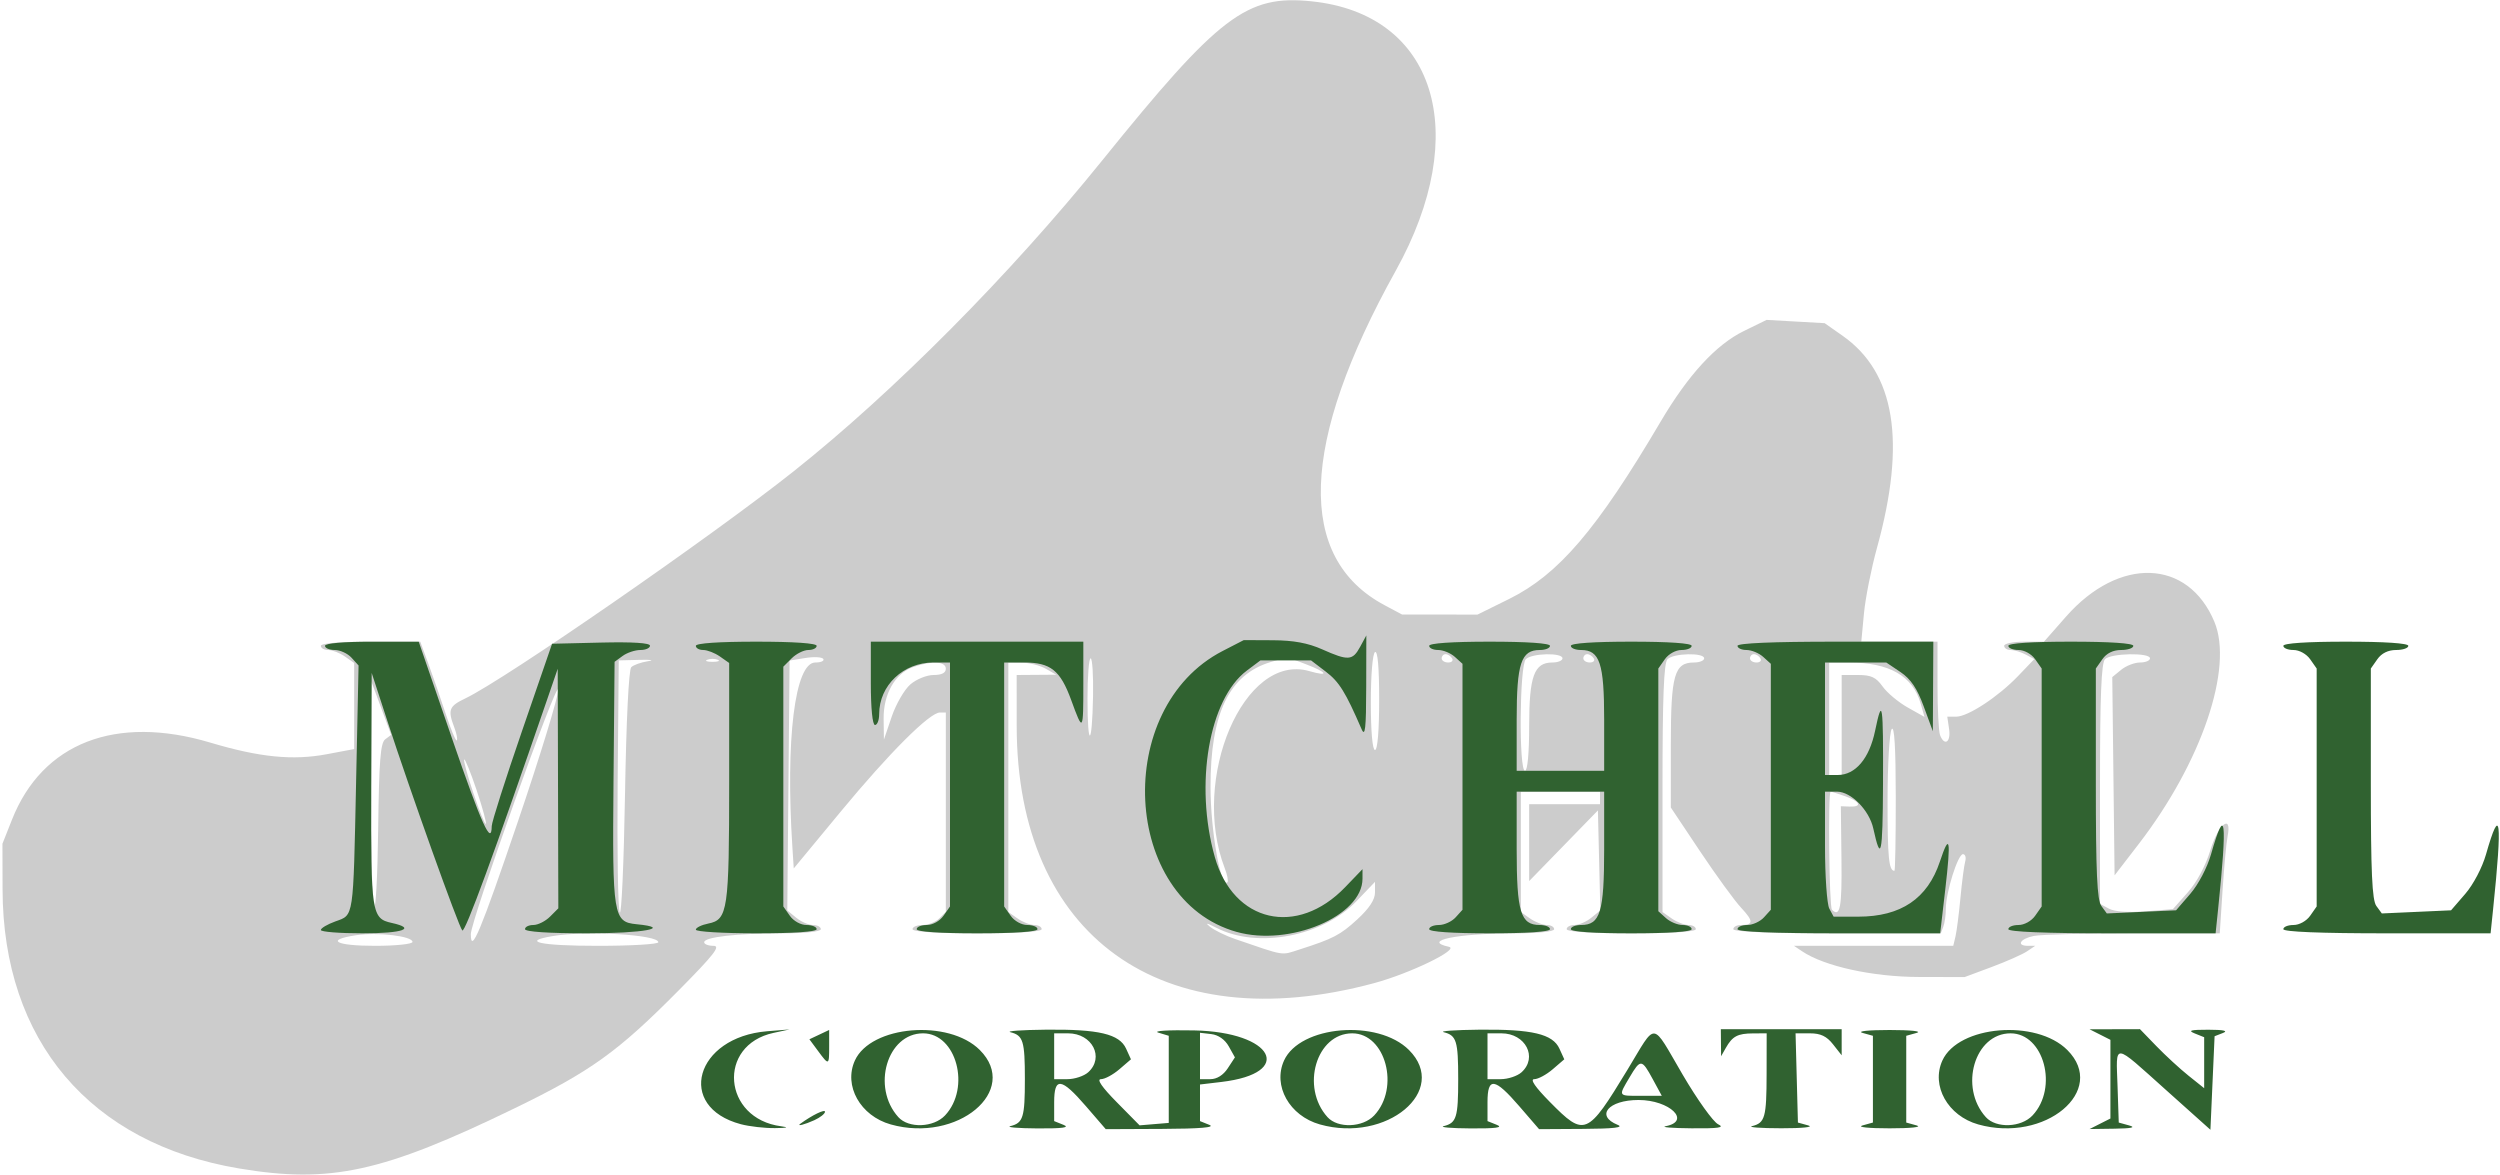
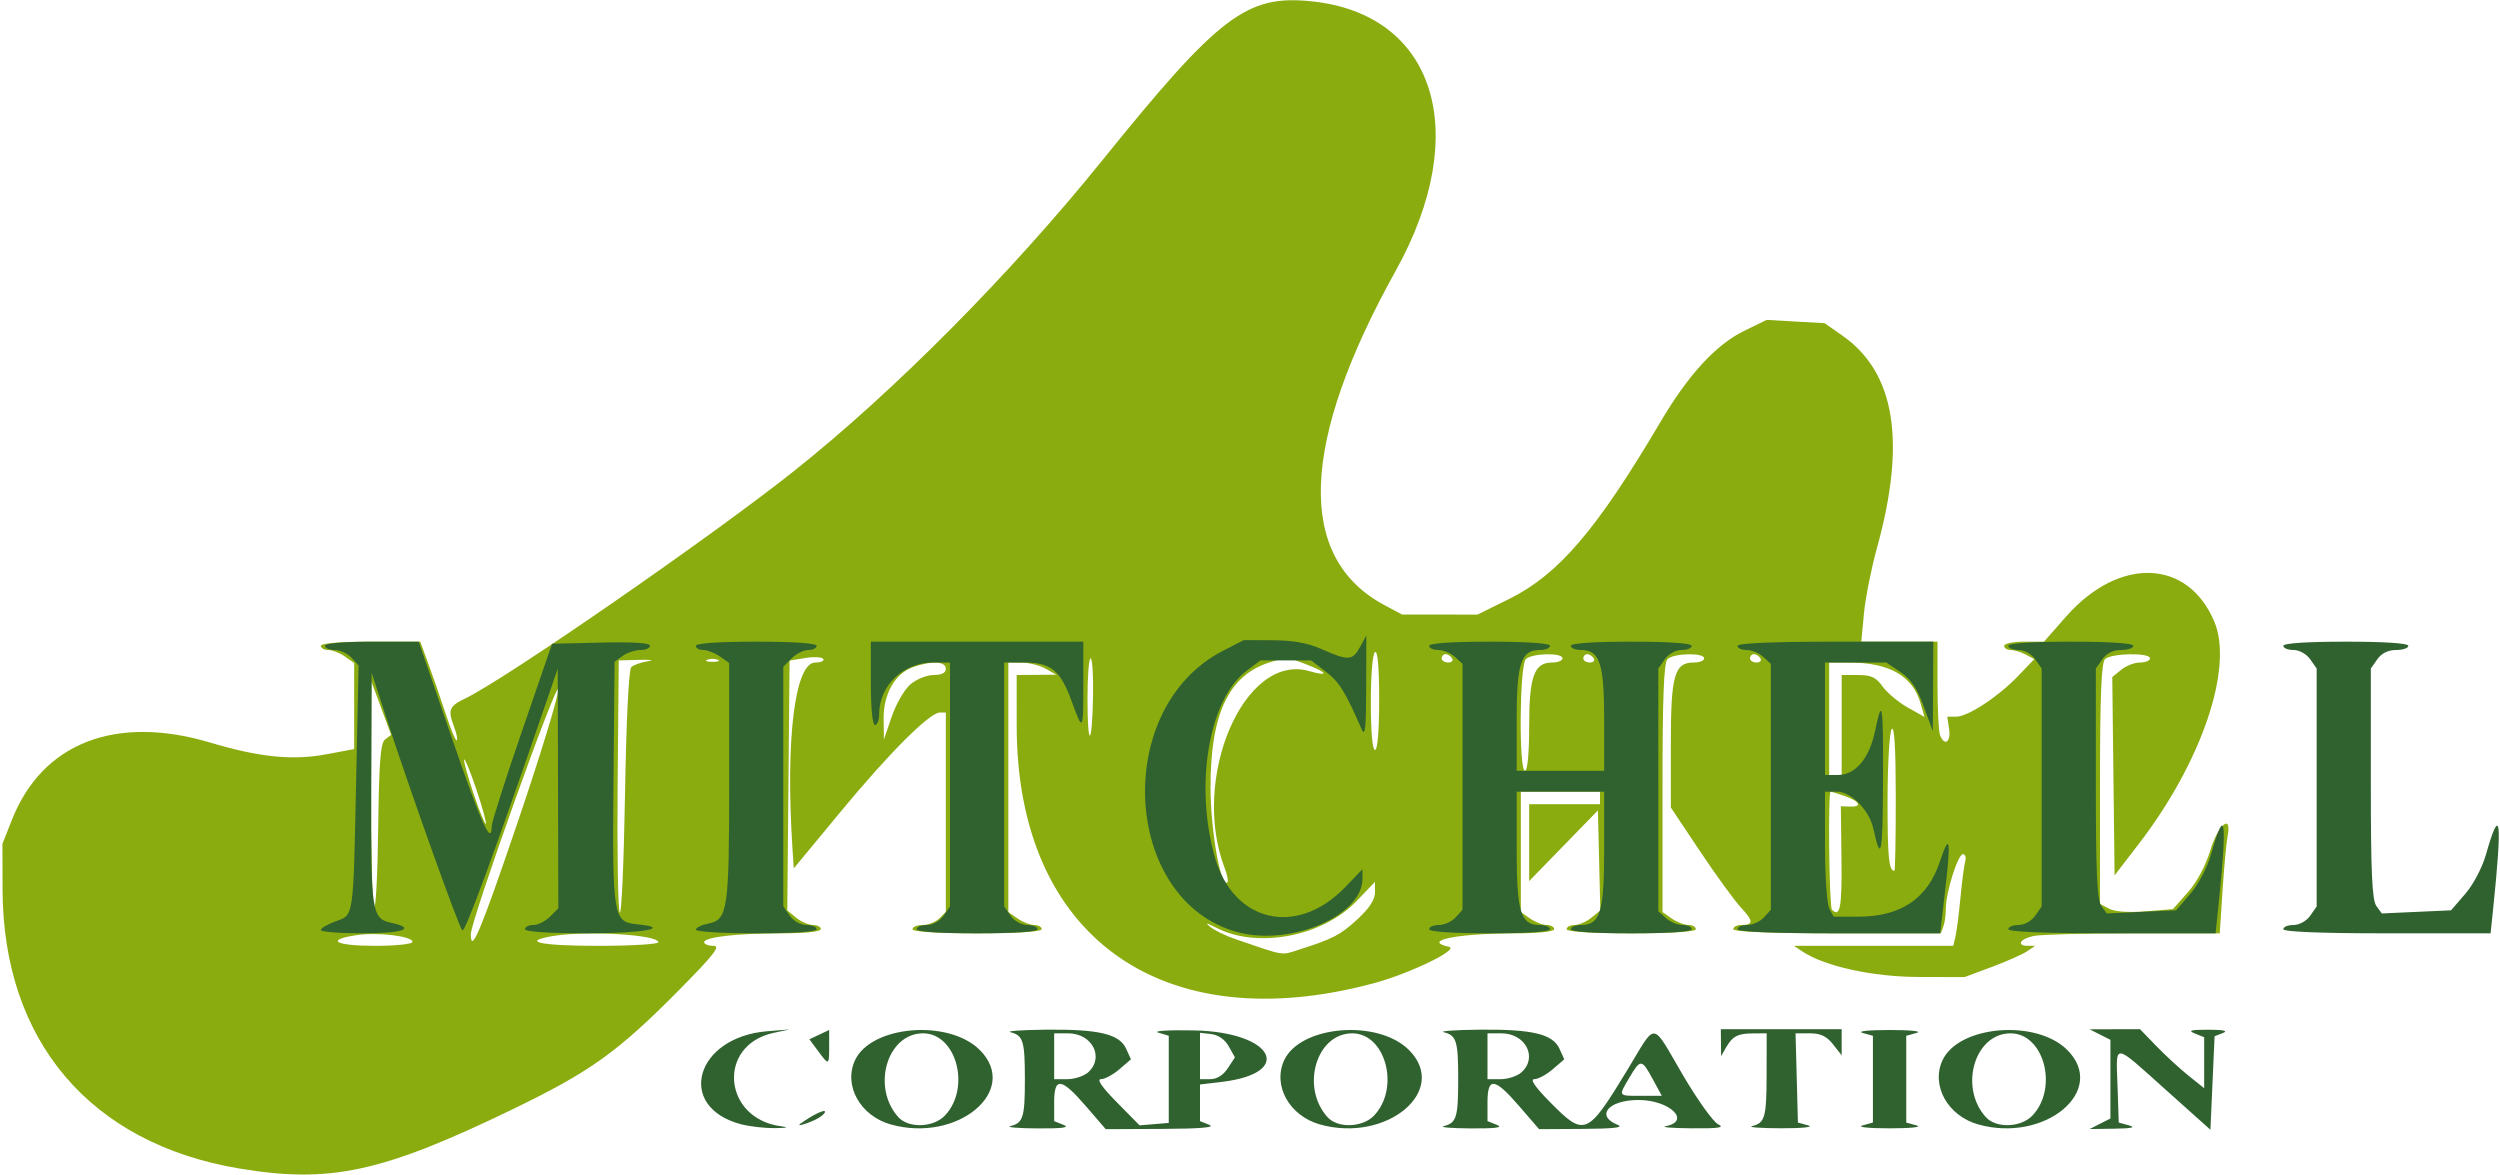
<svg xmlns="http://www.w3.org/2000/svg" version="1.1" id="svg1" width="600" height="282" viewBox="0 0 600 282">
  <defs id="defs1" />
  <g id="g1">
    <g id="g2">
-       <path style="fill:#cccccc" d="M 57.366,280.43 C 21.61,274.423 0.712,249.777 0.615,213.5 l -0.029,-11 2.296,-5.797 C 10.181,178.279 27.784,171.451 50.5,178.233 c 11.81,3.526 19.781,4.318 27.947,2.777 L 85,179.774 V 169.443 159.113 L 82.777,157.557 C 81.555,156.701 79.755,156 78.777,156 77.8,156 77,155.55 77,155 c 0,-0.611 4.643,-1 11.928,-1 H 100.856 l 1.935,5.25 c 1.064,2.888 2.943,8.316 4.175,12.064 1.232,3.748 2.431,6.623 2.664,6.389 0.234,-0.234 -0.037,-1.642 -0.603,-3.129 -1.609,-4.231 -1.283,-5.082 2.669,-6.966 9.468,-4.515 59.03,-38.799 78.803,-54.512 24.013,-19.082 51.907,-47.183 74,-74.551 28.143,-34.861 34.689,-39.837 50.292,-38.227 29.728,3.068 38.612,31.544 20.177,64.675 -23.027,41.384 -23.941,68.921 -2.662,80.259 l 4.194,2.234 9.052,0.007 9.052,0.007 7.568,-3.74 c 11.888,-5.875 21.086,-16.636 36.37,-42.553 6.622,-11.229 13.284,-18.485 19.976,-21.759 l 5.466,-2.674 6.965,0.394 6.965,0.394 4.293,3.009 c 12.638,8.857 15.324,25.411 8.264,50.931 -1.369,4.95 -2.775,12.037 -3.124,15.75 l -0.634,6.75 H 455.856 465 v 10.418 c 0,5.73 0.273,11.13 0.607,12 1.053,2.745 2.639,1.713 2.18,-1.418 l -0.44,-3 h 2.131 c 2.827,0 10.089,-4.771 14.883,-9.779 l 3.861,-4.032 -2.045,-1.094 C 485.052,156.493 483.427,156 482.566,156 481.705,156 481,155.55 481,155 c 0,-0.55 2.15,-1 4.778,-1 h 4.778 l 5.297,-6.018 c 12.733,-14.465 29.277,-13.885 35.6,1.249 4.628,11.075 -3.082,33.735 -18.13,53.288 l -5.822,7.565 -0.278,-23.792 -0.278,-23.792 2.138,-1.75 c 1.176,-0.963 3.214,-1.75 4.528,-1.75 1.314,0 2.389,-0.45 2.389,-1 0,-1.419 -9.355,-1.245 -10.8,0.2 -0.878,0.878 -1.2,8.926 -1.2,29.965 v 28.765 l 2.165,1.159 c 1.344,0.719 4.664,0.958 8.75,0.631 l 6.585,-0.528 3.569,-4.02 c 2.177,-2.452 4.286,-6.39 5.408,-10.096 1.897,-6.265 5.249,-8.958 4.14,-3.326 -0.298,1.512 -0.842,7.362 -1.208,13 L 532.742,224 h -20.746 c -11.41,0 -22.152,0.281 -23.871,0.625 -3.307,0.661 -4.319,2.375 -1.402,2.375 h 1.722 l -1.972,1.327 c -1.085,0.73 -4.898,2.417 -8.473,3.75 l -6.5,2.423 -11,-0.026 c -11.079,-0.026 -22.634,-2.566 -27.973,-6.15 L 430.555,227 h 19.114 19.114 l 0.533,-2.25 c 0.293,-1.238 0.828,-5.4 1.189,-9.25 0.361,-3.85 0.875,-7.787 1.143,-8.75 0.268,-0.963 0.024,-1.75 -0.542,-1.75 -1.223,0 -4.106,9.199 -4.106,13.1 0,1.505 -0.273,3.449 -0.607,4.319 L 465.786,224 H 440.893 C 424.964,224 416,223.64 416,223 c 0,-0.55 0.825,-1 1.833,-1 3.035,0 3.046,-0.918 0.048,-4.127 -1.57,-1.681 -6.011,-7.784 -9.868,-13.562 L 401,193.806 V 178.626 C 401,161.98 401.844,159 406.557,159 c 1.344,0 2.443,-0.45 2.443,-1 0,-1.414 -7.353,-1.247 -8.8,0.2 -0.88,0.88 -1.2,9.143 -1.2,30.943 v 29.743 l 2.223,1.557 c 1.222,0.856 3.022,1.557 4,1.557 0.978,0 1.777,0.45 1.777,1 0,0.624 -5.833,1 -15.5,1 -9.667,0 -15.5,-0.376 -15.5,-1 0,-0.55 0.85,-1 1.889,-1 1.039,0 2.856,-0.787 4.039,-1.75 l 2.149,-1.75 -0.289,-12 -0.289,-12 -8.25,8.479 -8.25,8.479 V 202.229 193 h 8.5 8.5 v -1.5 -1.5 h -9.5 -9.5 v 14.443 14.443 l 2.223,1.557 c 1.222,0.856 3.022,1.557 4,1.557 0.978,0 1.777,0.45 1.777,1 0,0.598 -3.924,1.004 -9.75,1.011 -13.637,0.015 -22.131,1.781 -15.5,3.223 2.642,0.574 -9.338,6.391 -17.951,8.716 C 278.81,249.714 244.036,224.705 244.007,174.25 L 244,162 l 4.75,-0.035 4.75,-0.035 L 251,160.5 c -1.375,-0.786 -3.962,-1.445 -5.75,-1.465 L 242,159 v 29.943 29.943 l 2.223,1.557 c 1.222,0.856 3.022,1.557 4,1.557 0.978,0 1.777,0.45 1.777,1 0,0.624 -5.833,1 -15.5,1 -9.667,0 -15.5,-0.376 -15.5,-1 0,-0.55 1.093,-1 2.429,-1 1.336,0 3.136,-0.707 4,-1.571 L 227,218.857 V 194.929 171 h -1.419 c -2.456,0 -12.138,9.674 -23.816,23.796 l -11.264,13.622 -0.32,-4.959 C 188.496,177.406 190.773,159 195.681,159 c 1.34,0 2.201,-0.382 1.912,-0.848 -0.288,-0.467 -2.227,-0.572 -4.309,-0.233 l -3.785,0.615 -0.275,29.983 -0.275,29.983 2.136,1.75 c 1.175,0.963 2.986,1.75 4.025,1.75 1.039,0 1.889,0.45 1.889,1 0,0.595 -3.787,1 -9.36,1 C 176.813,224 169,224.895 169,226.136 c 0,0.475 1.004,0.864 2.232,0.864 1.79,0 0.158,2.097 -8.25,10.595 -14.672,14.83 -21.175,19.508 -39.482,28.397 -31.67,15.379 -44.221,18.119 -66.134,14.437 z M 311.929,227.861 c 8.005,-2.554 9.753,-3.466 13.821,-7.207 2.868,-2.638 4.25,-4.738 4.25,-6.46 v -2.552 l -4.418,4.611 c -8.149,8.505 -23.75,11.501 -33.582,6.449 -2.395,-1.231 -2.896,-1.316 -1.587,-0.27 1.052,0.84 3.752,2.157 6,2.927 12.235,4.187 10.909,3.973 15.516,2.503 z M 99,226.061 C 99,224.67 90.663,223.674 85.5,224.448 77.962,225.578 80.468,227 90,227 c 4.95,0 9,-0.422 9,-0.939 z m 59,0.075 c 0,-1.813 -17.173,-2.829 -25.25,-1.494 -7.93,1.311 -3.154,2.358 10.75,2.358 7.975,0 14.5,-0.389 14.5,-0.864 z M 124.27,197.246 C 129.643,181.436 134.012,167.15 133.978,165.5 133.915,162.386 113,220.899 113,224.191 c 0,4.945 2.302,-0.557 11.27,-26.945 z M 151.5,160.125 c 0.55,-0.534 2.35,-1.178 4,-1.431 1.65,-0.253 0.75,-0.4 -2,-0.327 l -5,0.133 -0.265,29.488 c -0.146,16.219 0.079,30.169 0.5,31 0.421,0.831 0.99,-11.854 1.265,-28.19 0.3,-17.797 0.901,-30.091 1.5,-30.673 z m -59.048,17.308 1.429,-1.067 -2.388,-6.433 -2.388,-6.433 -0.052,26.168 c -0.029,14.393 0.285,26.993 0.698,28 0.412,1.007 0.868,-7.393 1.011,-18.668 0.209,-16.381 0.548,-20.714 1.69,-21.567 z m 349.5,28.817 -0.149,-12.75 2.098,0.079 c 3.113,0.118 2.543,-1.229 -1.051,-2.482 -1.732,-0.604 -3.307,-1.098 -3.5,-1.098 -0.66,0 -0.352,27.666 0.316,28.333 1.956,1.956 2.42,-0.501 2.285,-12.083 z m -148.007,2.139 c -8.302,-21.577 4.638,-51.81 20.258,-47.33 4.894,1.403 4.452,0.358 -0.675,-1.601 l -4.594,-1.754 -3.977,1.191 c -9.982,2.991 -14.471,12.355 -14.432,30.105 0.023,10.503 2.49,24.318 4.062,22.746 0.258,-0.258 -0.031,-1.769 -0.643,-3.357 z M 454.985,191.25 C 454.974,179.42 454.646,174 454,175 c -0.533,0.825 -0.976,8.512 -0.985,17.083 -0.013,13.694 0.301,16.917 1.651,16.917 0.183,0 0.326,-7.987 0.318,-17.75 z m -340.604,-1.631 c -1.43,-4.253 -2.772,-7.562 -2.981,-7.352 -0.21,0.21 0.789,3.861 2.219,8.114 1.43,4.253 2.772,7.562 2.981,7.352 0.21,-0.21 -0.789,-3.861 -2.219,-8.114 z M 442,174 v -12 h 3.932 c 3.15,0 4.322,0.548 5.895,2.757 1.08,1.516 3.783,3.78 6.007,5.03 l 4.044,2.273 -0.915,-3.19 c -1.908,-6.654 -7.49,-9.852 -17.213,-9.864 L 439,159 v 13.5 13.5 h 1.5 1.5 z m -75,0.223 C 367,162.271 368.194,159 372.557,159 c 1.344,0 2.443,-0.45 2.443,-1 0,-1.414 -7.353,-1.247 -8.8,0.2 -1.515,1.515 -1.704,26.8 -0.2,26.8 0.605,0 1,-4.259 1,-10.777 z m -36,-6.282 c 0,-7.785 -0.354,-11.84 -1,-11.441 -0.572,0.354 -1,5.51 -1,12.059 0,6.961 0.392,11.441 1,11.441 0.611,0 1,-4.686 1,-12.059 z M 218.496,164.25 c 1.438,-1.238 3.94,-2.25 5.56,-2.25 1.95,0 2.944,-0.506 2.944,-1.5 0,-1.788 -3.366,-1.965 -7.824,-0.412 -4.374,1.525 -7.193,6.495 -7.106,12.53 l 0.07,4.882 1.87,-5.5 c 1.029,-3.025 3.047,-6.513 4.486,-7.75 z m 43.835,2.835 c 0.093,-4.997 -0.169,-9.085 -0.582,-9.085 -0.412,1.8e-4 -0.75,4.35 -0.75,9.667 0,12.151 1.105,11.668 1.332,-0.582 z M 172.25,158.338 c -0.688,-0.277 -1.812,-0.277 -2.5,0 -0.688,0.277 -0.125,0.504 1.25,0.504 1.375,0 1.938,-0.227 1.25,-0.504 z M 348.5,158 c -0.34,-0.55 -1.041,-1 -1.559,-1 -0.518,0 -0.941,0.45 -0.941,1 0,0.55 0.702,1 1.559,1 0.857,0 1.281,-0.45 0.941,-1 z m 34,0 c -0.34,-0.55 -1.041,-1 -1.559,-1 -0.518,0 -0.941,0.45 -0.941,1 0,0.55 0.702,1 1.559,1 0.857,0 1.281,-0.45 0.941,-1 z m 40,0 c -0.34,-0.55 -1.041,-1 -1.559,-1 -0.518,0 -0.941,0.45 -0.941,1 0,0.55 0.702,1 1.559,1 0.857,0 1.281,-0.45 0.941,-1 z" id="path2" />
+       <path style="fill:#8bac0f;fill-opacity:1" d="M 57.366,280.43 C 21.61,274.423 0.712,249.777 0.615,213.5 l -0.029,-11 2.296,-5.797 C 10.181,178.279 27.784,171.451 50.5,178.233 c 11.81,3.526 19.781,4.318 27.947,2.777 L 85,179.774 V 169.443 159.113 L 82.777,157.557 C 81.555,156.701 79.755,156 78.777,156 77.8,156 77,155.55 77,155 c 0,-0.611 4.643,-1 11.928,-1 H 100.856 l 1.935,5.25 c 1.064,2.888 2.943,8.316 4.175,12.064 1.232,3.748 2.431,6.623 2.664,6.389 0.234,-0.234 -0.037,-1.642 -0.603,-3.129 -1.609,-4.231 -1.283,-5.082 2.669,-6.966 9.468,-4.515 59.03,-38.799 78.803,-54.512 24.013,-19.082 51.907,-47.183 74,-74.551 28.143,-34.861 34.689,-39.837 50.292,-38.227 29.728,3.068 38.612,31.544 20.177,64.675 -23.027,41.384 -23.941,68.921 -2.662,80.259 l 4.194,2.234 9.052,0.007 9.052,0.007 7.568,-3.74 c 11.888,-5.875 21.086,-16.636 36.37,-42.553 6.622,-11.229 13.284,-18.485 19.976,-21.759 l 5.466,-2.674 6.965,0.394 6.965,0.394 4.293,3.009 c 12.638,8.857 15.324,25.411 8.264,50.931 -1.369,4.95 -2.775,12.037 -3.124,15.75 l -0.634,6.75 H 455.856 465 v 10.418 c 0,5.73 0.273,11.13 0.607,12 1.053,2.745 2.639,1.713 2.18,-1.418 l -0.44,-3 h 2.131 c 2.827,0 10.089,-4.771 14.883,-9.779 l 3.861,-4.032 -2.045,-1.094 C 485.052,156.493 483.427,156 482.566,156 481.705,156 481,155.55 481,155 c 0,-0.55 2.15,-1 4.778,-1 h 4.778 l 5.297,-6.018 c 12.733,-14.465 29.277,-13.885 35.6,1.249 4.628,11.075 -3.082,33.735 -18.13,53.288 l -5.822,7.565 -0.278,-23.792 -0.278,-23.792 2.138,-1.75 c 1.176,-0.963 3.214,-1.75 4.528,-1.75 1.314,0 2.389,-0.45 2.389,-1 0,-1.419 -9.355,-1.245 -10.8,0.2 -0.878,0.878 -1.2,8.926 -1.2,29.965 v 28.765 l 2.165,1.159 c 1.344,0.719 4.664,0.958 8.75,0.631 l 6.585,-0.528 3.569,-4.02 c 2.177,-2.452 4.286,-6.39 5.408,-10.096 1.897,-6.265 5.249,-8.958 4.14,-3.326 -0.298,1.512 -0.842,7.362 -1.208,13 L 532.742,224 h -20.746 c -11.41,0 -22.152,0.281 -23.871,0.625 -3.307,0.661 -4.319,2.375 -1.402,2.375 h 1.722 l -1.972,1.327 c -1.085,0.73 -4.898,2.417 -8.473,3.75 l -6.5,2.423 -11,-0.026 c -11.079,-0.026 -22.634,-2.566 -27.973,-6.15 L 430.555,227 h 19.114 19.114 l 0.533,-2.25 c 0.293,-1.238 0.828,-5.4 1.189,-9.25 0.361,-3.85 0.875,-7.787 1.143,-8.75 0.268,-0.963 0.024,-1.75 -0.542,-1.75 -1.223,0 -4.106,9.199 -4.106,13.1 0,1.505 -0.273,3.449 -0.607,4.319 L 465.786,224 H 440.893 C 424.964,224 416,223.64 416,223 c 0,-0.55 0.825,-1 1.833,-1 3.035,0 3.046,-0.918 0.048,-4.127 -1.57,-1.681 -6.011,-7.784 -9.868,-13.562 L 401,193.806 V 178.626 C 401,161.98 401.844,159 406.557,159 c 1.344,0 2.443,-0.45 2.443,-1 0,-1.414 -7.353,-1.247 -8.8,0.2 -0.88,0.88 -1.2,9.143 -1.2,30.943 v 29.743 l 2.223,1.557 c 1.222,0.856 3.022,1.557 4,1.557 0.978,0 1.777,0.45 1.777,1 0,0.624 -5.833,1 -15.5,1 -9.667,0 -15.5,-0.376 -15.5,-1 0,-0.55 0.85,-1 1.889,-1 1.039,0 2.856,-0.787 4.039,-1.75 l 2.149,-1.75 -0.289,-12 -0.289,-12 -8.25,8.479 -8.25,8.479 V 202.229 193 h 8.5 8.5 v -1.5 -1.5 h -9.5 -9.5 v 14.443 14.443 l 2.223,1.557 c 1.222,0.856 3.022,1.557 4,1.557 0.978,0 1.777,0.45 1.777,1 0,0.598 -3.924,1.004 -9.75,1.011 -13.637,0.015 -22.131,1.781 -15.5,3.223 2.642,0.574 -9.338,6.391 -17.951,8.716 C 278.81,249.714 244.036,224.705 244.007,174.25 L 244,162 l 4.75,-0.035 4.75,-0.035 L 251,160.5 c -1.375,-0.786 -3.962,-1.445 -5.75,-1.465 L 242,159 v 29.943 29.943 l 2.223,1.557 c 1.222,0.856 3.022,1.557 4,1.557 0.978,0 1.777,0.45 1.777,1 0,0.624 -5.833,1 -15.5,1 -9.667,0 -15.5,-0.376 -15.5,-1 0,-0.55 1.093,-1 2.429,-1 1.336,0 3.136,-0.707 4,-1.571 L 227,218.857 V 194.929 171 h -1.419 c -2.456,0 -12.138,9.674 -23.816,23.796 l -11.264,13.622 -0.32,-4.959 C 188.496,177.406 190.773,159 195.681,159 c 1.34,0 2.201,-0.382 1.912,-0.848 -0.288,-0.467 -2.227,-0.572 -4.309,-0.233 l -3.785,0.615 -0.275,29.983 -0.275,29.983 2.136,1.75 c 1.175,0.963 2.986,1.75 4.025,1.75 1.039,0 1.889,0.45 1.889,1 0,0.595 -3.787,1 -9.36,1 C 176.813,224 169,224.895 169,226.136 c 0,0.475 1.004,0.864 2.232,0.864 1.79,0 0.158,2.097 -8.25,10.595 -14.672,14.83 -21.175,19.508 -39.482,28.397 -31.67,15.379 -44.221,18.119 -66.134,14.437 z M 311.929,227.861 c 8.005,-2.554 9.753,-3.466 13.821,-7.207 2.868,-2.638 4.25,-4.738 4.25,-6.46 v -2.552 l -4.418,4.611 c -8.149,8.505 -23.75,11.501 -33.582,6.449 -2.395,-1.231 -2.896,-1.316 -1.587,-0.27 1.052,0.84 3.752,2.157 6,2.927 12.235,4.187 10.909,3.973 15.516,2.503 z M 99,226.061 C 99,224.67 90.663,223.674 85.5,224.448 77.962,225.578 80.468,227 90,227 c 4.95,0 9,-0.422 9,-0.939 z m 59,0.075 c 0,-1.813 -17.173,-2.829 -25.25,-1.494 -7.93,1.311 -3.154,2.358 10.75,2.358 7.975,0 14.5,-0.389 14.5,-0.864 z M 124.27,197.246 C 129.643,181.436 134.012,167.15 133.978,165.5 133.915,162.386 113,220.899 113,224.191 c 0,4.945 2.302,-0.557 11.27,-26.945 z M 151.5,160.125 c 0.55,-0.534 2.35,-1.178 4,-1.431 1.65,-0.253 0.75,-0.4 -2,-0.327 l -5,0.133 -0.265,29.488 c -0.146,16.219 0.079,30.169 0.5,31 0.421,0.831 0.99,-11.854 1.265,-28.19 0.3,-17.797 0.901,-30.091 1.5,-30.673 z m -59.048,17.308 1.429,-1.067 -2.388,-6.433 -2.388,-6.433 -0.052,26.168 c -0.029,14.393 0.285,26.993 0.698,28 0.412,1.007 0.868,-7.393 1.011,-18.668 0.209,-16.381 0.548,-20.714 1.69,-21.567 z m 349.5,28.817 -0.149,-12.75 2.098,0.079 c 3.113,0.118 2.543,-1.229 -1.051,-2.482 -1.732,-0.604 -3.307,-1.098 -3.5,-1.098 -0.66,0 -0.352,27.666 0.316,28.333 1.956,1.956 2.42,-0.501 2.285,-12.083 z m -148.007,2.139 c -8.302,-21.577 4.638,-51.81 20.258,-47.33 4.894,1.403 4.452,0.358 -0.675,-1.601 l -4.594,-1.754 -3.977,1.191 c -9.982,2.991 -14.471,12.355 -14.432,30.105 0.023,10.503 2.49,24.318 4.062,22.746 0.258,-0.258 -0.031,-1.769 -0.643,-3.357 z M 454.985,191.25 C 454.974,179.42 454.646,174 454,175 c -0.533,0.825 -0.976,8.512 -0.985,17.083 -0.013,13.694 0.301,16.917 1.651,16.917 0.183,0 0.326,-7.987 0.318,-17.75 z m -340.604,-1.631 c -1.43,-4.253 -2.772,-7.562 -2.981,-7.352 -0.21,0.21 0.789,3.861 2.219,8.114 1.43,4.253 2.772,7.562 2.981,7.352 0.21,-0.21 -0.789,-3.861 -2.219,-8.114 z M 442,174 v -12 h 3.932 c 3.15,0 4.322,0.548 5.895,2.757 1.08,1.516 3.783,3.78 6.007,5.03 l 4.044,2.273 -0.915,-3.19 c -1.908,-6.654 -7.49,-9.852 -17.213,-9.864 L 439,159 v 13.5 13.5 h 1.5 1.5 z m -75,0.223 C 367,162.271 368.194,159 372.557,159 c 1.344,0 2.443,-0.45 2.443,-1 0,-1.414 -7.353,-1.247 -8.8,0.2 -1.515,1.515 -1.704,26.8 -0.2,26.8 0.605,0 1,-4.259 1,-10.777 z m -36,-6.282 c 0,-7.785 -0.354,-11.84 -1,-11.441 -0.572,0.354 -1,5.51 -1,12.059 0,6.961 0.392,11.441 1,11.441 0.611,0 1,-4.686 1,-12.059 z M 218.496,164.25 c 1.438,-1.238 3.94,-2.25 5.56,-2.25 1.95,0 2.944,-0.506 2.944,-1.5 0,-1.788 -3.366,-1.965 -7.824,-0.412 -4.374,1.525 -7.193,6.495 -7.106,12.53 l 0.07,4.882 1.87,-5.5 c 1.029,-3.025 3.047,-6.513 4.486,-7.75 z m 43.835,2.835 c 0.093,-4.997 -0.169,-9.085 -0.582,-9.085 -0.412,1.8e-4 -0.75,4.35 -0.75,9.667 0,12.151 1.105,11.668 1.332,-0.582 z M 172.25,158.338 c -0.688,-0.277 -1.812,-0.277 -2.5,0 -0.688,0.277 -0.125,0.504 1.25,0.504 1.375,0 1.938,-0.227 1.25,-0.504 z M 348.5,158 c -0.34,-0.55 -1.041,-1 -1.559,-1 -0.518,0 -0.941,0.45 -0.941,1 0,0.55 0.702,1 1.559,1 0.857,0 1.281,-0.45 0.941,-1 z m 34,0 c -0.34,-0.55 -1.041,-1 -1.559,-1 -0.518,0 -0.941,0.45 -0.941,1 0,0.55 0.702,1 1.559,1 0.857,0 1.281,-0.45 0.941,-1 z m 40,0 c -0.34,-0.55 -1.041,-1 -1.559,-1 -0.518,0 -0.941,0.45 -0.941,1 0,0.55 0.702,1 1.559,1 0.857,0 1.281,-0.45 0.941,-1 z" id="path2" />
      <path style="fill:#306230" d="m 177.802,269.81 c -15.678,-4.171 -10.937,-20.908 6.321,-22.311 l 5.377,-0.437 -3.833,0.825 c -13.657,2.94 -12.213,20.594 1.833,22.423 1.958,0.255 1.437,0.407 -1.5,0.437 -2.475,0.026 -6.164,-0.396 -8.198,-0.937 z m 35.969,0.051 c -7.298,-2.055 -11.355,-9.29 -8.599,-15.339 3.84,-8.428 22.508,-9.996 29.986,-2.518 9.747,9.747 -5.368,22.367 -21.387,17.857 z m 13.04,-2.159 C 233.046,261.065 229.547,248 221.534,248 c -8.625,0 -12.434,12.928 -5.927,20.118 2.471,2.73 8.456,2.508 11.203,-0.416 z m 15.69,2.566 c 3.062,-0.765 3.469,-2.089 3.469,-11.268 0,-9.179 -0.408,-10.503 -3.469,-11.268 -1.1,-0.275 2.725,-0.549 8.5,-0.61 12.713,-0.134 17.659,1.036 19.263,4.556 l 1.165,2.557 -2.77,2.382 c -1.523,1.31 -3.517,2.382 -4.43,2.382 -1.089,0 0.22,1.907 3.806,5.542 l 5.466,5.542 3.5,-0.292 3.5,-0.292 v -10.455 -10.455 l -2.5,-0.757 c -1.394,-0.422 2.394,-0.659 8.558,-0.536 19.067,0.381 24.317,10.271 6.568,12.374 L 288,260.279 v 4.393 4.393 l 2.25,0.904 c 1.516,0.609 -2.176,0.925 -11.309,0.968 L 265.381,271 260.633,265.5 C 254.701,258.629 253,258.413 253,264.532 v 4.532 l 2.25,0.904 c 1.593,0.64 -0.234,0.889 -6.25,0.852 -4.675,-0.029 -7.6,-0.277 -6.5,-0.552 z M 261.171,257.345 C 265.115,253.776 262.131,248 256.345,248 H 253 v 5.5 5.5 h 3.171 c 1.744,0 3.994,-0.745 5,-1.655 z m 33.496,-0.96 1.714,-2.615 -1.472,-2.635 c -0.916,-1.64 -2.499,-2.754 -4.191,-2.951 L 288,247.867 V 253.434 259 h 2.477 c 1.568,0 3.106,-0.96 4.191,-2.615 z m 22.103,13.476 c -7.298,-2.055 -11.355,-9.29 -8.599,-15.339 3.84,-8.428 22.508,-9.996 29.986,-2.518 9.747,9.747 -5.368,22.367 -21.387,17.857 z m 13.04,-2.159 C 336.046,261.065 332.547,248 324.534,248 c -8.625,0 -12.434,12.928 -5.927,20.118 2.471,2.73 8.456,2.508 11.203,-0.416 z m 16.69,2.566 c 3.062,-0.765 3.469,-2.089 3.469,-11.268 0,-9.179 -0.408,-10.503 -3.469,-11.268 -1.1,-0.275 2.725,-0.549 8.5,-0.61 12.713,-0.134 17.659,1.036 19.263,4.556 l 1.165,2.557 -2.77,2.382 c -1.523,1.31 -3.517,2.382 -4.43,2.382 -1.09,0 0.206,1.89 3.772,5.5 8.315,8.42 8.928,8.164 18.585,-7.745 7.124,-11.737 5.617,-11.871 13.266,1.187 3.493,5.963 7.318,11.31 8.5,11.882 1.658,0.802 0.208,1.024 -6.351,0.971 -4.675,-0.038 -7.487,-0.264 -6.25,-0.502 6.24,-1.202 0.978,-6.294 -6.503,-6.294 -7.242,0 -10.415,3.791 -4.997,5.969 1.564,0.629 -0.968,0.924 -8.309,0.968 L 369.381,271 364.633,265.5 C 358.701,258.629 357,258.413 357,264.532 v 4.532 l 2.25,0.904 c 1.593,0.64 -0.234,0.889 -6.25,0.852 -4.675,-0.029 -7.6,-0.277 -6.5,-0.552 z m 50.167,-11.26 c -2.651,-4.883 -2.939,-4.907 -5.568,-0.451 -2.735,4.636 -2.857,4.443 2.818,4.443 h 4.917 z M 365.171,257.345 C 369.115,253.776 366.131,248 360.345,248 H 357 v 5.5 5.5 h 3.171 c 1.744,0 3.994,-0.745 5,-1.655 z M 420.5,270.268 c 3.106,-0.776 3.468,-2.077 3.485,-12.518 L 424,248 l -3.25,0.015 c -3.723,0.018 -4.963,0.676 -6.555,3.485 l -1.134,2 -0.03,-3.25 L 413,247 h 14.5 14.5 v 3.135 3.135 l -2.073,-2.635 C 438.402,248.695 436.942,248 434.394,248 h -3.461 l 0.284,10.707 0.284,10.707 2.5,0.694 c 1.404,0.39 -1.445,0.686 -6.5,0.677 -4.95,-0.009 -8.1,-0.241 -7,-0.516 z m 26.5,-0.163 2.5,-0.695 V 259 248.59 l -2.5,-0.695 c -1.417,-0.394 1.398,-0.695 6.5,-0.695 5.102,0 7.917,0.301 6.5,0.695 l -2.5,0.695 V 259 269.41 l 2.5,0.695 c 1.417,0.394 -1.398,0.695 -6.5,0.695 -5.102,0 -7.917,-0.301 -6.5,-0.695 z m 27.771,-0.244 c -7.298,-2.055 -11.355,-9.29 -8.599,-15.339 3.84,-8.428 22.508,-9.996 29.986,-2.518 9.747,9.747 -5.368,22.367 -21.387,17.857 z m 13.04,-2.159 C 494.046,261.065 490.547,248 482.534,248 c -8.625,0 -12.434,12.928 -5.927,20.118 2.471,2.73 8.456,2.508 11.203,-0.416 z m 16.19,2.004 2.5,-1.265 V 259 249.559 l -2.5,-1.265 -2.5,-1.265 6.047,-0.015 6.047,-0.015 3.953,4.085 c 2.174,2.247 5.64,5.434 7.703,7.084 l 3.75,2.999 v -6.116 -6.116 l -2.25,-0.904 c -1.745,-0.702 -1.016,-0.903 3.25,-0.897 3.672,0.005 4.835,0.265 3.5,0.784 l -2,0.778 -0.5,11.224 -0.5,11.224 -10.692,-9.572 C 506.911,250.027 507.859,250.098 508.211,260.707 l 0.289,8.707 2.5,0.693 c 1.702,0.472 0.584,0.72 -3.5,0.778 l -6,0.085 z m -311.917,-0.008 c 2.851,-2.071 5.917,-3.564 5.917,-2.881 0,0.474 -1.146,1.385 -2.547,2.023 -2.336,1.064 -4.365,1.581 -3.37,0.858 z m 4.233,-17.484 -2.06,-2.786 2.372,-1.119 L 199,247.188 v 3.906 c 0,4.657 -0.052,4.679 -2.684,1.119 z m 100.476,-28.556 c -27.537,-7.759 -29.828,-53.779 -3.356,-67.422 l 5.063,-2.61 7,0.034 c 4.945,0.024 8.419,0.666 11.833,2.187 6.252,2.785 7.297,2.717 9.095,-0.597 l 1.492,-2.75 -0.028,12.5 c -0.022,9.857 -0.256,11.971 -1.11,10 -3.849,-8.892 -5.376,-11.351 -8.557,-13.777 L 314.656,158.5 H 308.578 302.5 l -3.279,2.459 c -9.063,6.798 -12.582,27.321 -7.668,44.724 4.446,15.745 19.727,19.273 31.302,7.226 L 327,208.597 v 2.297 c 0,8.959 -17.486,16.347 -30.208,12.763 z M 77,223.201 c 0,-0.44 1.574,-1.368 3.497,-2.064 4.459,-1.612 4.264,-0.297 4.968,-33.528 l 0.591,-27.891 -1.683,-1.859 C 83.447,156.837 81.635,156 80.345,156 79.055,156 78,155.55 78,155 c 0,-0.608 4.409,-0.996 11.25,-0.989 l 11.25,0.011 7.909,22.989 c 7.197,20.918 9.563,26.149 9.607,21.239 0.009,-0.963 3.271,-11.2 7.25,-22.75 l 7.234,-21 11.75,-0.282 c 7.59,-0.182 11.75,0.084 11.75,0.75 0,0.567 -1.039,1.032 -2.309,1.032 -1.27,0 -3.182,0.638 -4.25,1.418 l -1.941,1.418 -0.259,28.832 c -0.289,32.185 -0.059,33.602 5.531,34.145 C 161.602,222.671 154.444,224 141,224 c -9.333,0 -15,-0.378 -15,-1 0,-0.55 0.9,-1 2,-1 1.1,0 2.9,-0.9 4,-2 l 2,-2 -0.074,-28.75 -0.074,-28.75 -2.406,7 c -12.871,37.447 -19.861,56.477 -20.497,55.805 C 110.076,222.385 98.549,190.157 92.954,173 l -3.75,-11.5 -0.102,27.816 c -0.109,29.824 0.089,31.128 4.89,32.182 C 100.036,222.826 96.754,224 87,224 c -5.5,0 -10,-0.36 -10,-0.799 z m 90,-0.076 c 0,-0.481 1.357,-1.146 3.017,-1.478 4.652,-0.93 4.984,-3.2 4.984,-34.155 V 159.113 l -2.223,-1.557 C 171.555,156.701 169.755,156 168.777,156 167.8,156 167,155.55 167,155 c 0,-0.621 5.5,-1 14.5,-1 9,0 14.5,0.379 14.5,1 0,0.55 -0.9,1 -2,1 -1.1,0 -2.9,0.9 -4,2 l -2,2 v 28.777 28.777 l 1.557,2.223 c 0.886,1.266 2.609,2.223 4,2.223 1.344,0 2.443,0.45 2.443,1 0,0.621 -5.5,1 -14.5,1 -7.975,0 -14.5,-0.394 -14.5,-0.875 z M 220,223 c 0,-0.55 1.099,-1 2.443,-1 1.391,0 3.114,-0.957 4,-2.223 L 228,217.555 V 188.277 159 h -3.953 C 216.798,159 211,164.504 211,171.386 211,172.824 210.55,174 210,174 c -0.6,0 -1,-4 -1,-10 v -10 h 25.5 25.5 v 10 c 0,11.728 -0.068,11.822 -2.91,4.026 C 254.48,160.868 252.138,159 245.777,159 H 241 v 29.277 29.277 l 1.557,2.223 c 0.886,1.266 2.609,2.223 4,2.223 1.344,0 2.443,0.45 2.443,1 0,0.621 -5.5,1 -14.5,1 -9,0 -14.5,-0.379 -14.5,-1 z m 123,0 c 0,-0.55 1.055,-1 2.345,-1 1.29,0 3.09,-0.823 4,-1.829 L 351,218.343 v -29.516 -29.516 l -1.829,-1.655 C 348.165,156.745 346.365,156 345.171,156 343.977,156 343,155.55 343,155 c 0,-0.621 5.5,-1 14.5,-1 9,0 14.5,0.379 14.5,1 0,0.55 -1.099,1 -2.443,1 C 365.056,156 364,159.178 364,172.723 V 185 H 374.5 385 V 172.723 C 385,159.178 383.944,156 379.443,156 378.099,156 377,155.55 377,155 c 0,-0.621 5.5,-1 14.5,-1 9,0 14.5,0.379 14.5,1 0,0.55 -1.099,1 -2.443,1 -1.391,0 -3.114,0.957 -4,2.223 L 398,160.445 v 29.123 29.122 l 1.829,1.655 c 1.006,0.91 2.806,1.655 4,1.655 1.194,0 2.171,0.45 2.171,1 0,0.621 -5.5,1 -14.5,1 -9,0 -14.5,-0.379 -14.5,-1 0,-0.55 1.099,-1 2.443,-1 4.618,0 5.557,-3.078 5.557,-18.223 V 190 H 374.5 364 v 13.777 c 0,15.144 0.939,18.223 5.557,18.223 1.344,0 2.443,0.45 2.443,1 0,0.621 -5.5,1 -14.5,1 -9,0 -14.5,-0.379 -14.5,-1 z m 74,0 c 0,-0.55 1.055,-1 2.345,-1 1.29,0 3.09,-0.823 4,-1.829 L 425,218.343 v -29.516 -29.516 l -1.829,-1.655 C 422.165,156.745 420.365,156 419.171,156 417.977,156 417,155.55 417,155 c 0,-0.638 8.5,-1 23.5,-1 H 464 l -0.059,10.75 -0.059,10.75 -2.191,-5.964 c -1.596,-4.346 -3.112,-6.584 -5.588,-8.25 L 452.704,159 H 445.352 438 v 13.5 13.5 h 3.048 c 4.253,0 7.59,-3.94 8.971,-10.59 1.744,-8.399 1.987,-6.755 1.902,12.84 -0.073,16.998 -0.499,18.927 -2.333,10.577 C 448.629,194.461 444.244,190 440.911,190 H 438 v 13.066 c 0,7.186 0.466,13.936 1.035,15 L 440.07,220 h 5.9 c 10.247,0 16.647,-4.321 19.609,-13.239 2.355,-7.09 2.689,-5.377 1.294,6.626 L 465.64,224 H 441.32 C 425.773,224 417,223.639 417,223 Z m 65,0 c 0,-0.55 1.099,-1 2.443,-1 1.391,0 3.114,-0.957 4,-2.223 L 490,217.555 V 189 160.445 l -1.557,-2.223 C 487.557,156.957 485.835,156 484.443,156 483.099,156 482,155.55 482,155 c 0,-0.622 5.667,-1 15,-1 9.333,0 15,0.378 15,1 0,0.55 -1.324,1 -2.943,1 -1.908,0 -3.491,0.782 -4.5,2.223 L 503,160.445 v 27.586 c 0,21.271 0.302,28 1.32,29.392 l 1.32,1.805 8.306,-0.377 8.306,-0.377 3.405,-3.939 c 1.947,-2.252 4.082,-6.315 4.985,-9.487 3.471,-12.187 3.948,-8.472 1.697,13.202 L 531.742,224 H 506.871 C 490.957,224 482,223.64 482,223 Z m 66,0 c 0,-0.55 1.099,-1 2.443,-1 1.391,0 3.114,-0.957 4,-2.223 L 556,217.555 V 189 160.445 l -1.557,-2.223 C 553.557,156.957 551.835,156 550.443,156 549.099,156 548,155.55 548,155 c 0,-0.622 5.667,-1 15,-1 9.333,0 15,0.378 15,1 0,0.55 -1.324,1 -2.943,1 -1.908,0 -3.491,0.782 -4.5,2.223 L 569,160.445 v 27.586 c 0,21.271 0.302,28 1.32,29.392 l 1.32,1.805 8.306,-0.377 8.306,-0.377 3.405,-3.939 c 1.947,-2.252 4.082,-6.315 4.985,-9.487 3.471,-12.187 3.948,-8.472 1.697,13.202 L 597.742,224 H 572.871 C 556.957,224 548,223.64 548,223 Z" id="path1" />
    </g>
  </g>
</svg>
